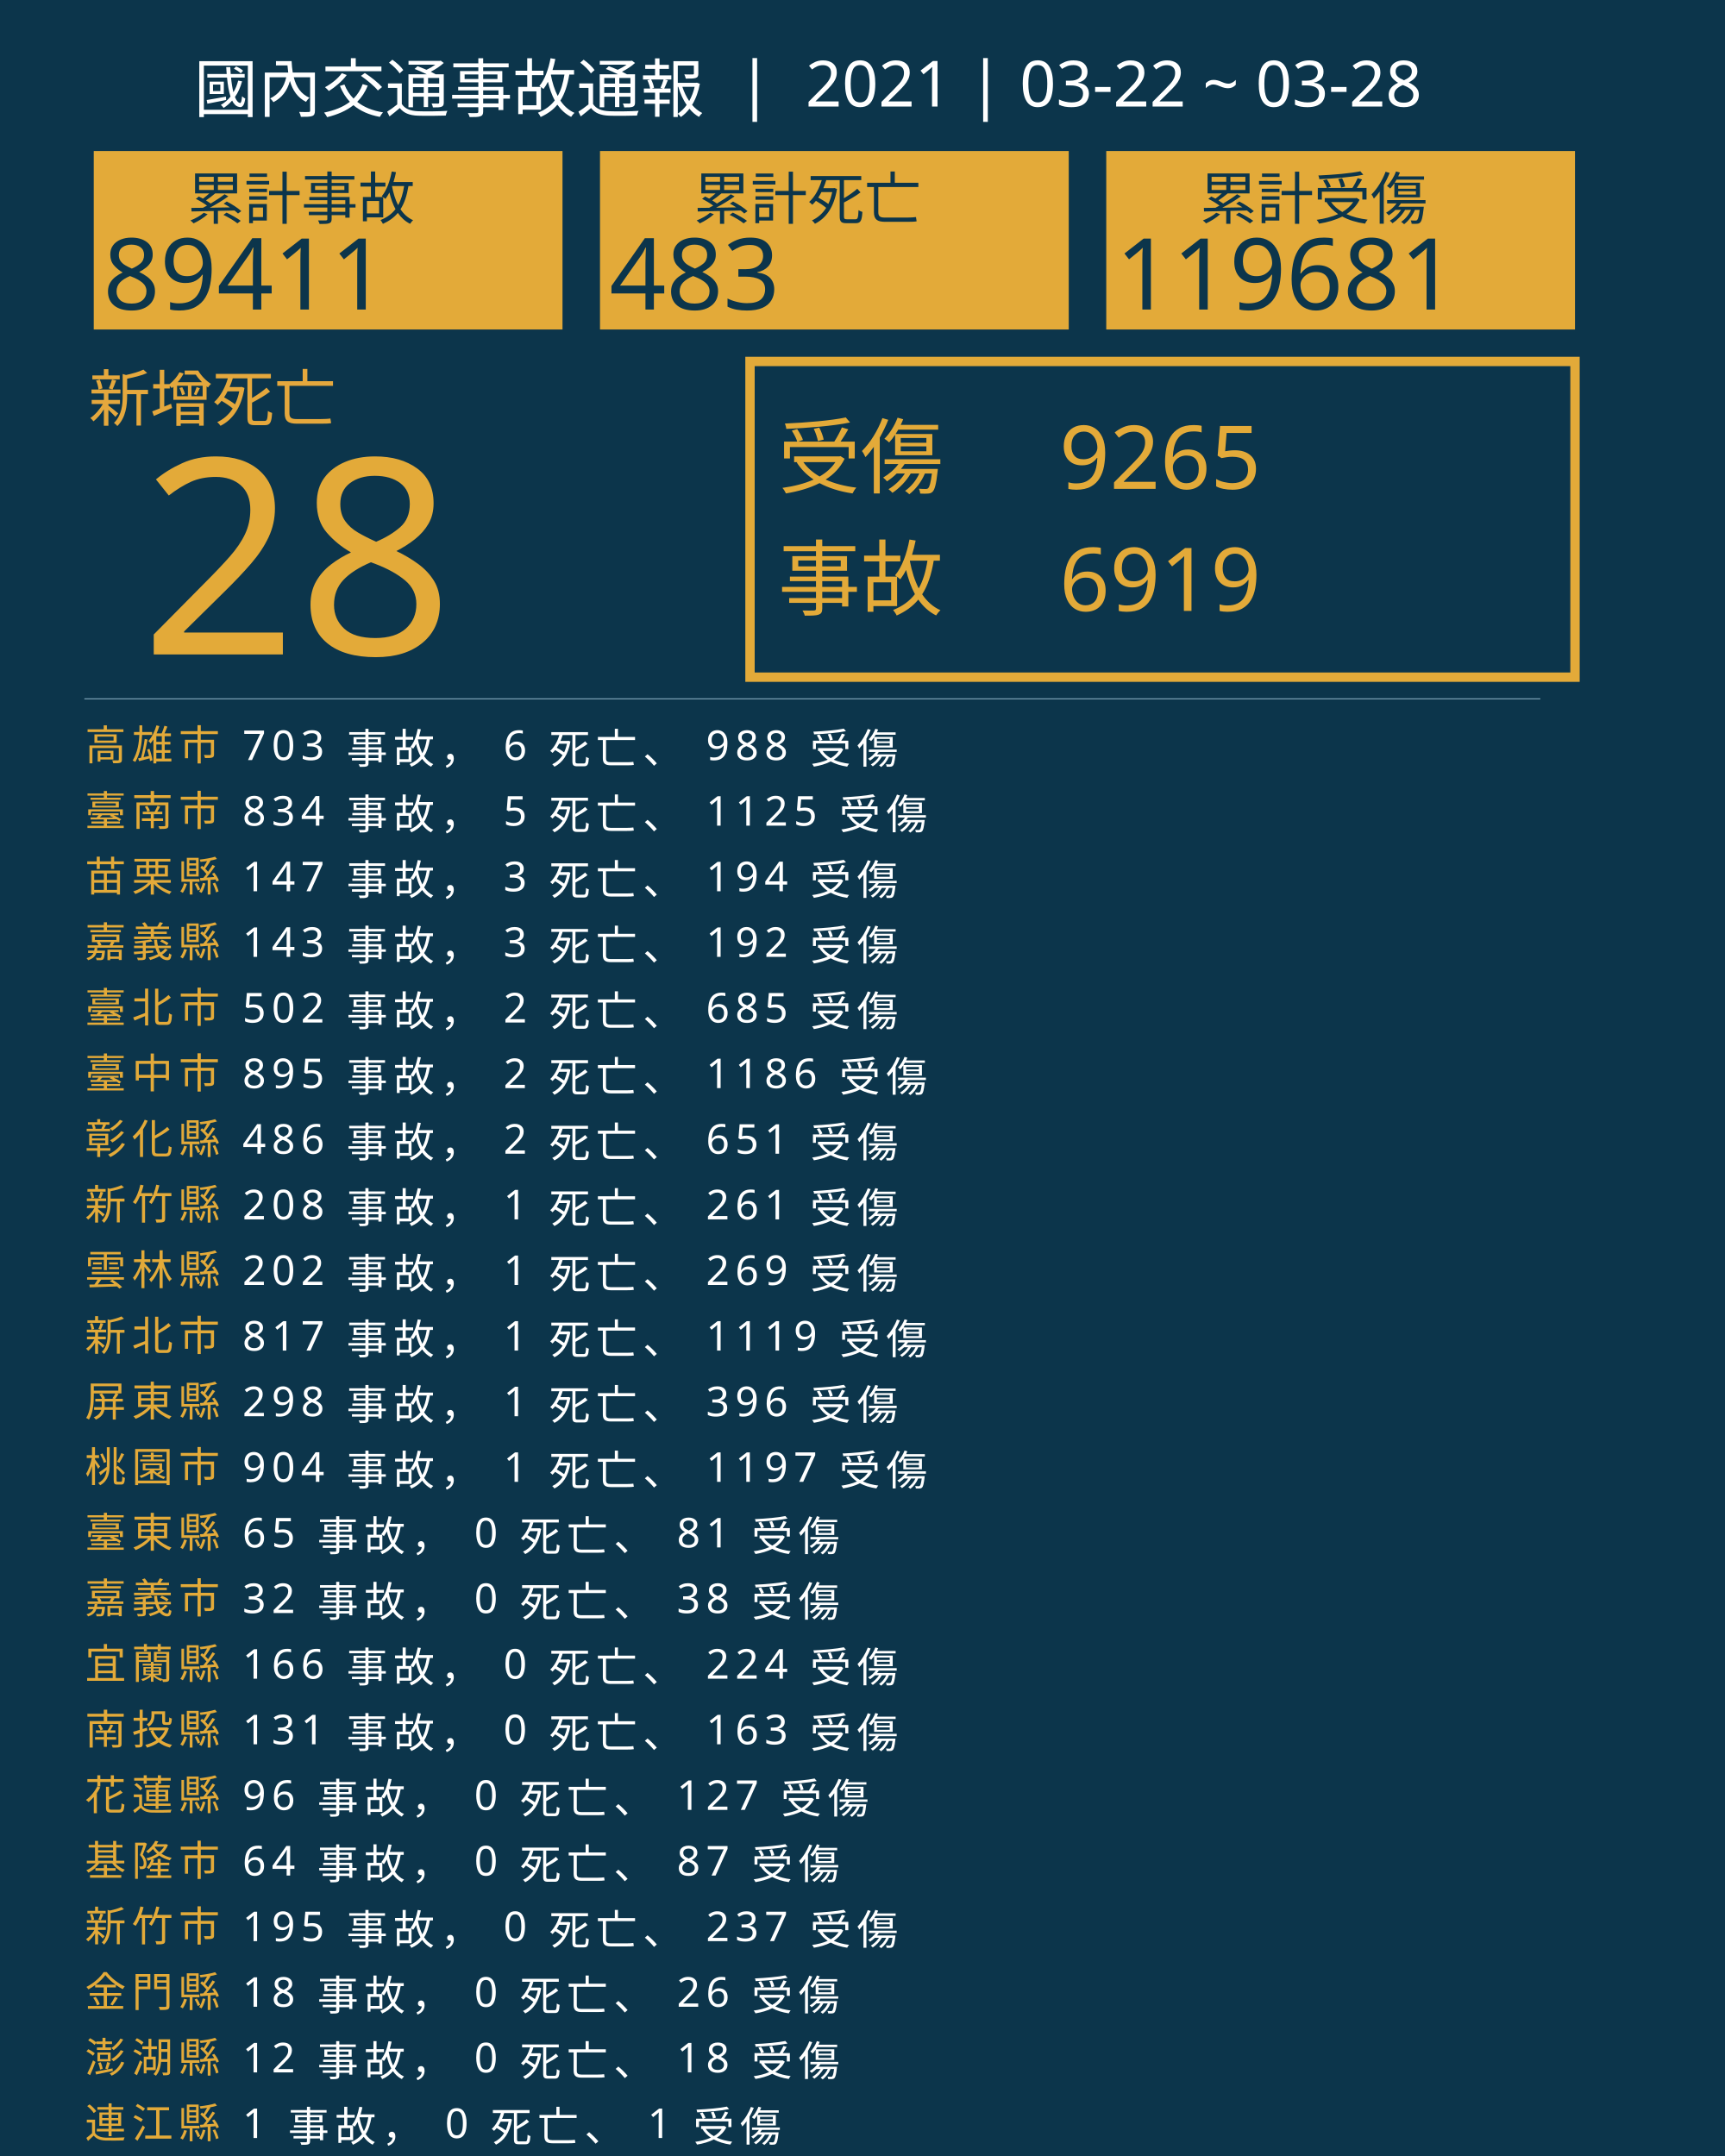
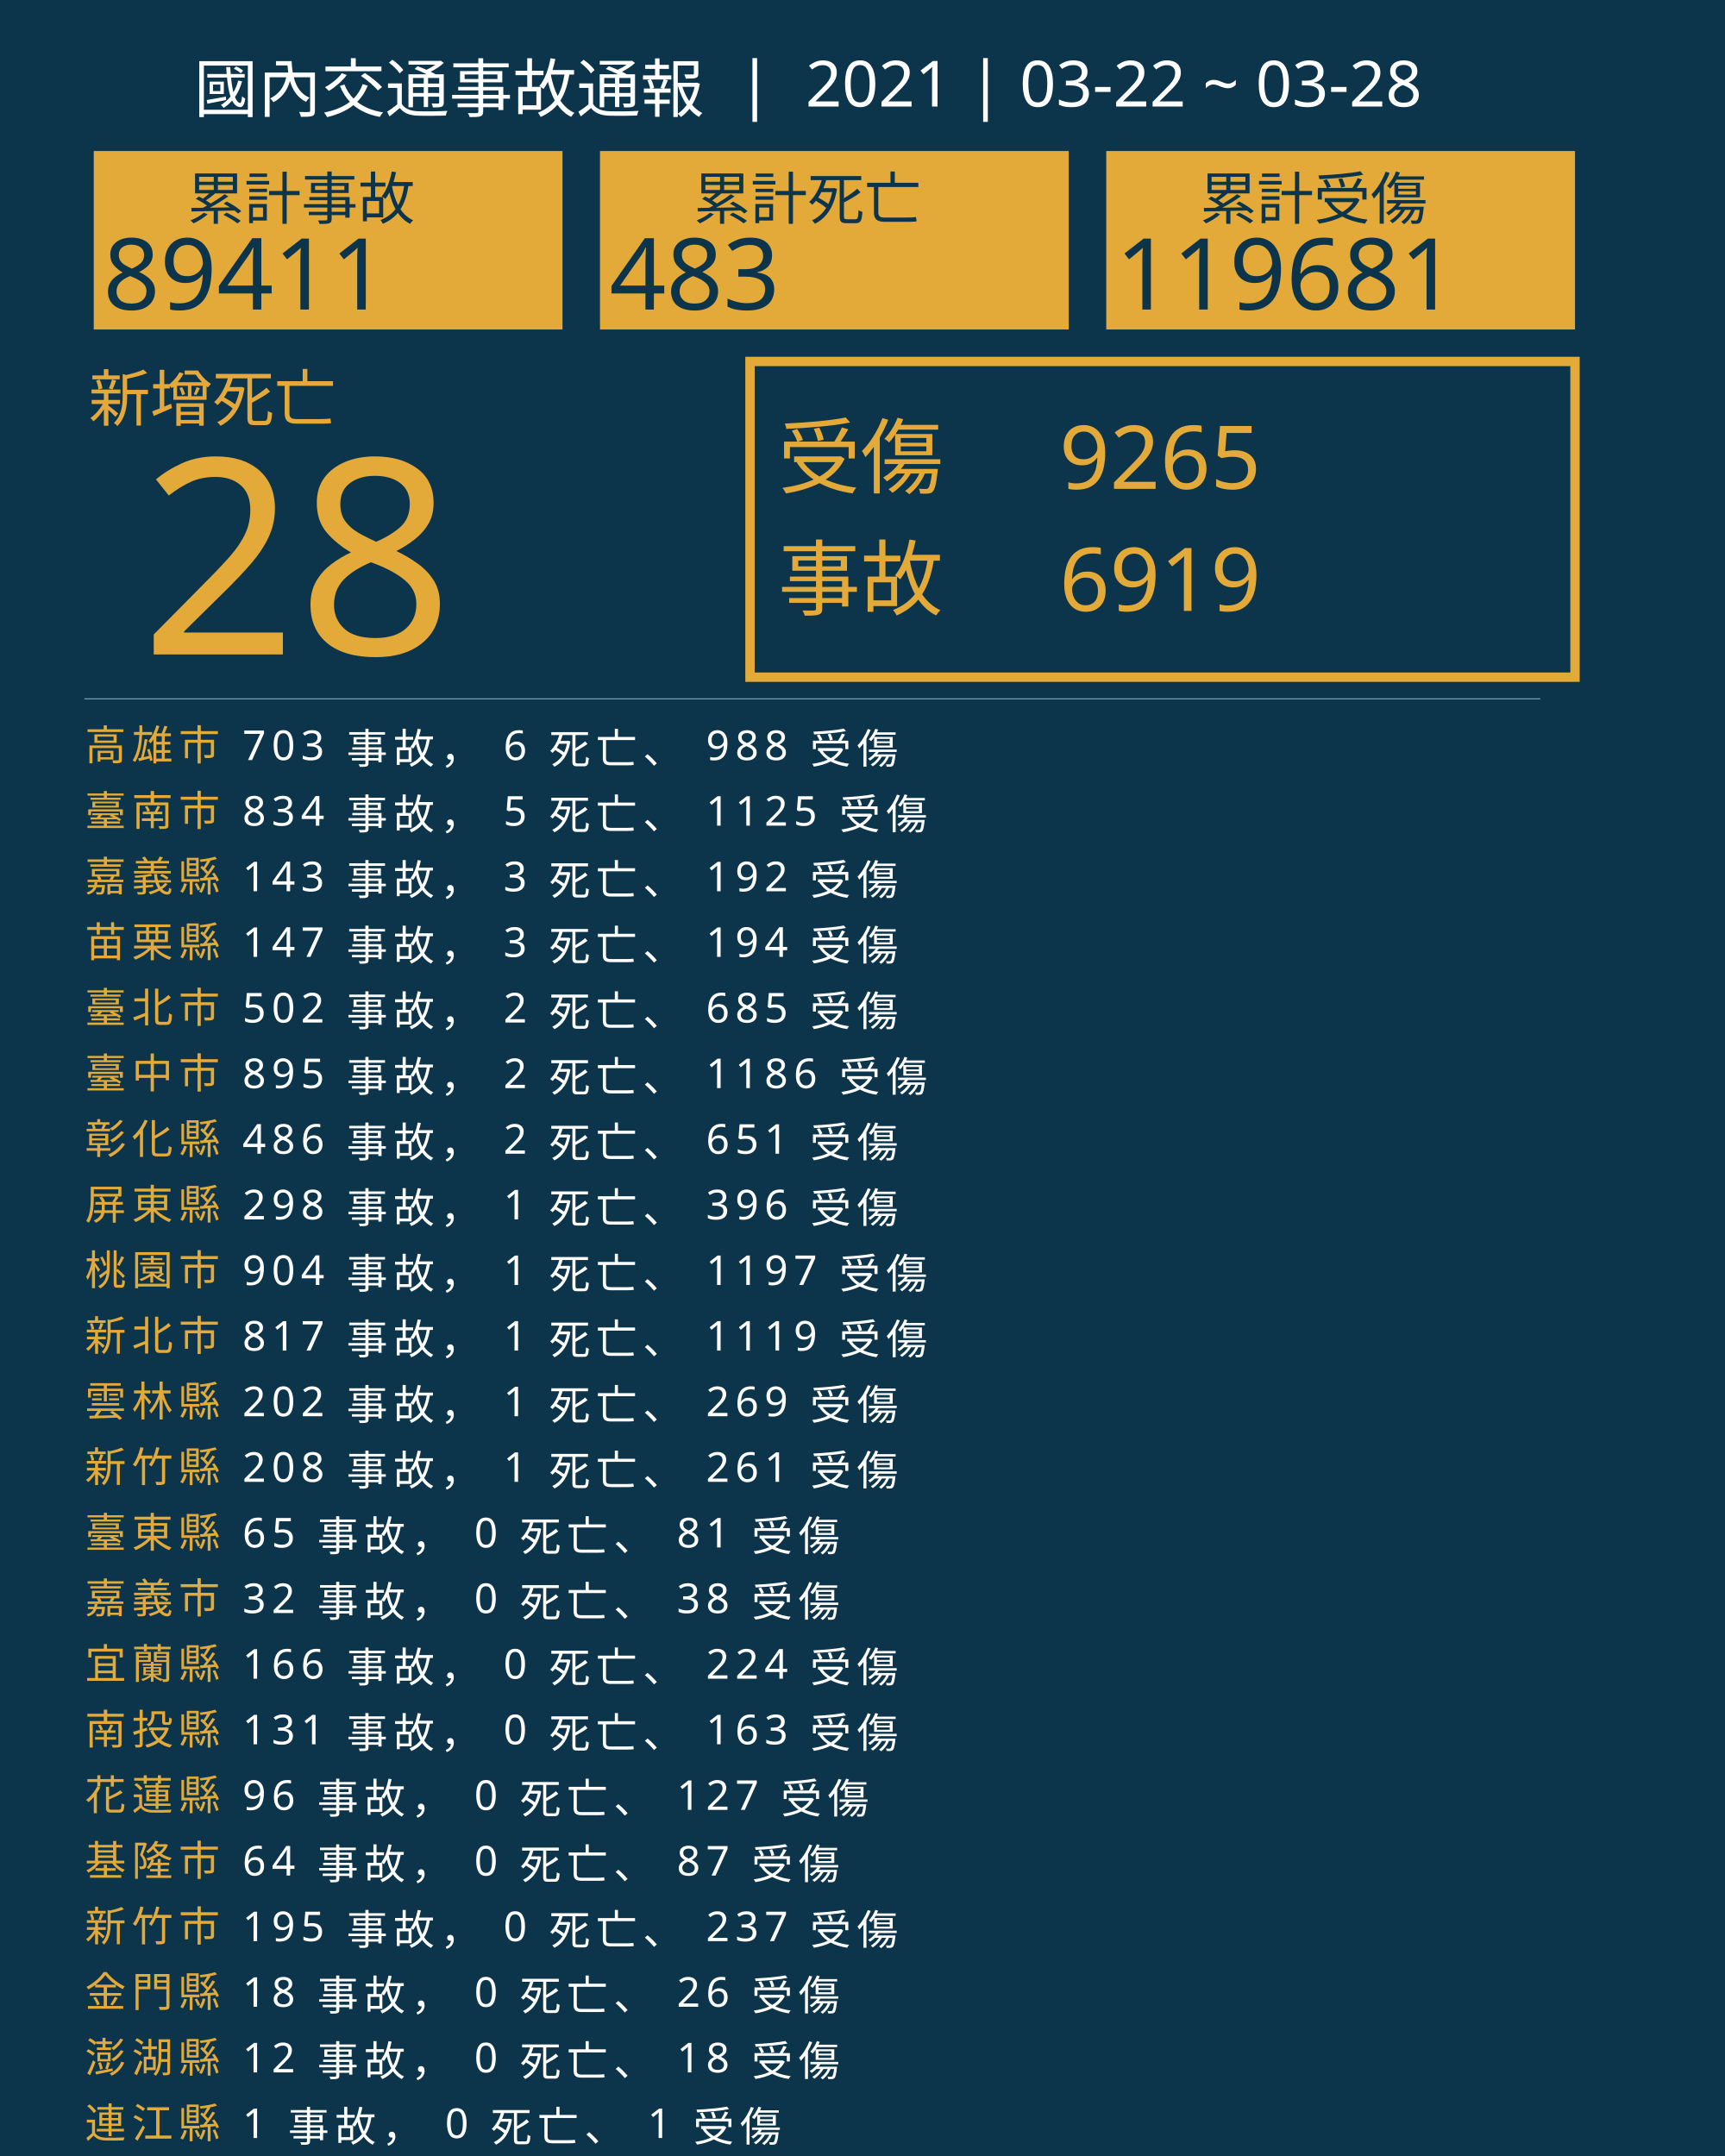
<svg xmlns="http://www.w3.org/2000/svg" version="1.1" id="圖層_1" x="0px" y="0px" viewBox="0 0 1840 2300" style="enable-background:new 0 0 1840 2300;" xml:space="preserve">
  <style type="text/css">
	.st0{fill:#0C354B;}
	.st1{fill:#E5A83D;}
	.st2{font-family:'NotoSansCJKtc-Bold-B5pc-H';}
	.st3{font-size:66px;}
	.st4{fill:#E3AA39;}
	.st5{font-family:'Arial-BoldMT';}
	.st6{font-size:291.776px;}
	.st7{fill:none;stroke:#E3AA39;stroke-miterlimit:10;stroke-width:10;}
	.st8{font-family:'NotoSansCJKtc-Light-B5pc-H';}
	.st9{font-size:88px;}
	.st10{font-family:'NotoSansCJKtc-Medium-B5pc-H';}
	.st11{font-size:94px;}
	.st12{fill:none;stroke:#8AAFC1;stroke-miterlimit:10;}
	.st13{font-size:60.649px;}
	.st14{font-size:106px;}
	.st15{fill:none;}
	.st16{font-size:44px;}
	.st17{letter-spacing:6;}
	.st18{fill:#FFFFFF;}
	.st19{letter-spacing:1;}
	.st20{font-size:68px;}
</style>
  <rect class="st0" width="1840" height="2300" />
  <text transform="matrix(1 0 0 1 94.5001 449.017)" class="st1 st2 st3">新增死亡</text>
  <g>
    <text transform="matrix(1 0 0 1 150 698.1412)" class="st4 st5 st6">28</text>
  </g>
  <g>
    <rect x="800" y="385.6" class="st7" width="880" height="336.8" />
    <g>
      <text transform="matrix(1 0 0 1 830 519.593)" class="st4 st8 st9">受傷</text>
      <text transform="matrix(1 0 0 1 1130 521.5084)" class="st4 st10 st11">9265</text>
      <text transform="matrix(1 0 0 1 1130 651.7274)" class="st4 st10 st11">6919</text>
      <text transform="matrix(1 0 0 1 830 649.4965)" class="st4 st8 st9">事故</text>
    </g>
  </g>
  <line class="st12" x1="90" y1="745.5" x2="1643" y2="745.5" />
  <g>
    <g>
      <rect x="100" y="161.1" class="st4" width="500" height="190.4" />
      <g>
        <text transform="matrix(1 0 0 1 200 233.9079)" class="st0 st10 st13">累計事故</text>
        <g>
          <text transform="matrix(1 0 0 1 110 330.2121)" class="st0 st5 st14">89411</text>
        </g>
      </g>
    </g>
    <g>
      <rect x="640" y="161.1" class="st4" width="500" height="190.4" />
      <g>
        <text transform="matrix(1 0 0 1 740 233.908)" class="st0 st10 st13">累計死亡</text>
        <g>
          <text transform="matrix(1 0 0 1 650 330.2122)" class="st0 st5 st14">483</text>
        </g>
      </g>
    </g>
    <g>
      <rect x="1180" y="161.1" class="st4" width="500" height="190.4" />
      <g>
        <text transform="matrix(1 0 0 1 1280 233.908)" class="st0 st10 st13">累計受傷</text>
        <g>
          <text transform="matrix(1 0 0 1 1190 330.2122)" class="st0 st5 st14">119681</text>
        </g>
      </g>
    </g>
  </g>
  <rect x="90.6" y="772.1" class="st15" width="1141.8" height="314.8" />
  <text transform="matrix(1 0 0 1 90.5591 810.7965)">
    <tspan x="0" y="0" class="st4 st10 st16 st17">高雄市</tspan>
    <tspan x="150.6" y="0" class="st18 st10 st16 st17"> 703 事故， 6 死亡、 988 受傷</tspan>
    <tspan x="0" y="70" class="st4 st10 st16 st17">臺南市</tspan>
    <tspan x="150.6" y="70" class="st18 st10 st16 st17"> 834 事故， 5 死亡、 1125 受傷</tspan>
-     <tspan x="0" y="140" class="st4 st10 st16 st17">苗栗縣</tspan>
-     <tspan x="150.6" y="140" class="st18 st10 st16 st17"> 147 事故， 3 死亡、 194 受傷</tspan>
-     <tspan x="0" y="210" class="st4 st10 st16 st17">嘉義縣</tspan>
-     <tspan x="150.6" y="210" class="st18 st10 st16 st17"> 143 事故， 3 死亡、 192 受傷</tspan>
+     <tspan x="0" y="140" class="st4 st10 st16 st17">嘉義縣</tspan>
+     <tspan x="150.6" y="140" class="st18 st10 st16 st17"> 143 事故， 3 死亡、 192 受傷</tspan>
+     <tspan x="0" y="210" class="st4 st10 st16 st17">苗栗縣</tspan>
+     <tspan x="150.6" y="210" class="st18 st10 st16 st17"> 147 事故， 3 死亡、 194 受傷</tspan>
    <tspan x="0" y="280" class="st4 st10 st16 st17">臺北市</tspan>
    <tspan x="150.6" y="280" class="st18 st10 st16 st17"> 502 事故， 2 死亡、 685 受傷</tspan>
    <tspan x="0" y="350" class="st4 st10 st16 st17">臺中市</tspan>
    <tspan x="150.6" y="350" class="st18 st10 st16 st17"> 895 事故， 2 死亡、 1186 受傷</tspan>
    <tspan x="0" y="420" class="st4 st10 st16 st17">彰化縣</tspan>
    <tspan x="150.6" y="420" class="st18 st10 st16 st17"> 486 事故， 2 死亡、 651 受傷</tspan>
-     <tspan x="0" y="490" class="st4 st10 st16 st17">新竹縣</tspan>
-     <tspan x="150.6" y="490" class="st18 st10 st16 st17"> 208 事故， 1 死亡、 261 受傷</tspan>
-     <tspan x="0" y="560" class="st4 st10 st16 st17">雲林縣</tspan>
-     <tspan x="150.6" y="560" class="st18 st10 st16 st17"> 202 事故， 1 死亡、 269 受傷</tspan>
+     <tspan x="0" y="490" class="st4 st10 st16 st17">屏東縣</tspan>
+     <tspan x="150.6" y="490" class="st18 st10 st16 st17"> 298 事故， 1 死亡、 396 受傷</tspan>
+     <tspan x="0" y="560" class="st4 st10 st16 st17">桃園市</tspan>
+     <tspan x="150.6" y="560" class="st18 st10 st16 st17"> 904 事故， 1 死亡、 1197 受傷</tspan>
    <tspan x="0" y="630" class="st4 st10 st16 st17">新北市</tspan>
    <tspan x="150.6" y="630" class="st18 st10 st16 st17"> 817 事故， 1 死亡、 1119 受傷</tspan>
-     <tspan x="0" y="700" class="st4 st10 st16 st17">屏東縣</tspan>
-     <tspan x="150.6" y="700" class="st18 st10 st16 st17"> 298 事故， 1 死亡、 396 受傷</tspan>
-     <tspan x="0" y="770" class="st4 st10 st16 st17">桃園市</tspan>
-     <tspan x="150.6" y="770" class="st18 st10 st16 st17"> 904 事故， 1 死亡、 1197 受傷</tspan>
+     <tspan x="0" y="700" class="st4 st10 st16 st17">雲林縣</tspan>
+     <tspan x="150.6" y="700" class="st18 st10 st16 st17"> 202 事故， 1 死亡、 269 受傷</tspan>
+     <tspan x="0" y="770" class="st4 st10 st16 st17">新竹縣</tspan>
+     <tspan x="150.6" y="770" class="st18 st10 st16 st17"> 208 事故， 1 死亡、 261 受傷</tspan>
    <tspan x="0" y="840" class="st4 st10 st16 st17">臺東縣</tspan>
    <tspan x="150.6" y="840" class="st18 st10 st16 st17"> 65 事故， 0 死亡、 81 受傷</tspan>
    <tspan x="0" y="910" class="st4 st10 st16 st17">嘉義市</tspan>
    <tspan x="150.6" y="910" class="st18 st10 st16 st17"> 32 事故， 0 死亡、 38 受傷</tspan>
    <tspan x="0" y="980" class="st4 st10 st16 st17">宜蘭縣</tspan>
    <tspan x="150.6" y="980" class="st18 st10 st16 st17"> 166 事故， 0 死亡、 224 受傷</tspan>
    <tspan x="0" y="1050" class="st4 st10 st16 st17">南投縣</tspan>
    <tspan x="150.6" y="1050" class="st18 st10 st16 st17"> 131 事故， 0 死亡、 163 受傷</tspan>
    <tspan x="0" y="1120" class="st4 st10 st16 st17">花蓮縣</tspan>
    <tspan x="150.6" y="1120" class="st18 st10 st16 st17"> 96 事故， 0 死亡、 127 受傷</tspan>
    <tspan x="0" y="1190" class="st4 st10 st16 st17">基隆市</tspan>
    <tspan x="150.6" y="1190" class="st18 st10 st16 st17"> 64 事故， 0 死亡、 87 受傷</tspan>
    <tspan x="0" y="1260" class="st4 st10 st16 st17">新竹市</tspan>
    <tspan x="150.6" y="1260" class="st18 st10 st16 st17"> 195 事故， 0 死亡、 237 受傷</tspan>
    <tspan x="0" y="1330" class="st4 st10 st16 st17">金門縣</tspan>
    <tspan x="150.6" y="1330" class="st18 st10 st16 st17"> 18 事故， 0 死亡、 26 受傷</tspan>
    <tspan x="0" y="1400" class="st4 st10 st16 st17">澎湖縣</tspan>
    <tspan x="150.6" y="1400" class="st18 st10 st16 st17"> 12 事故， 0 死亡、 18 受傷</tspan>
    <tspan x="0" y="1470" class="st4 st10 st16 st17">連江縣</tspan>
    <tspan x="150.6" y="1470" class="st18 st10 st16 st17"> 1 事故， 0 死亡、 1 受傷</tspan>
  </text>
  <text transform="matrix(1 0 0 1 207 119.2712)" class="st18 st8 st20">國內交通事故通報  |  2021 | 03-22 ~ 03-28</text>
</svg>
